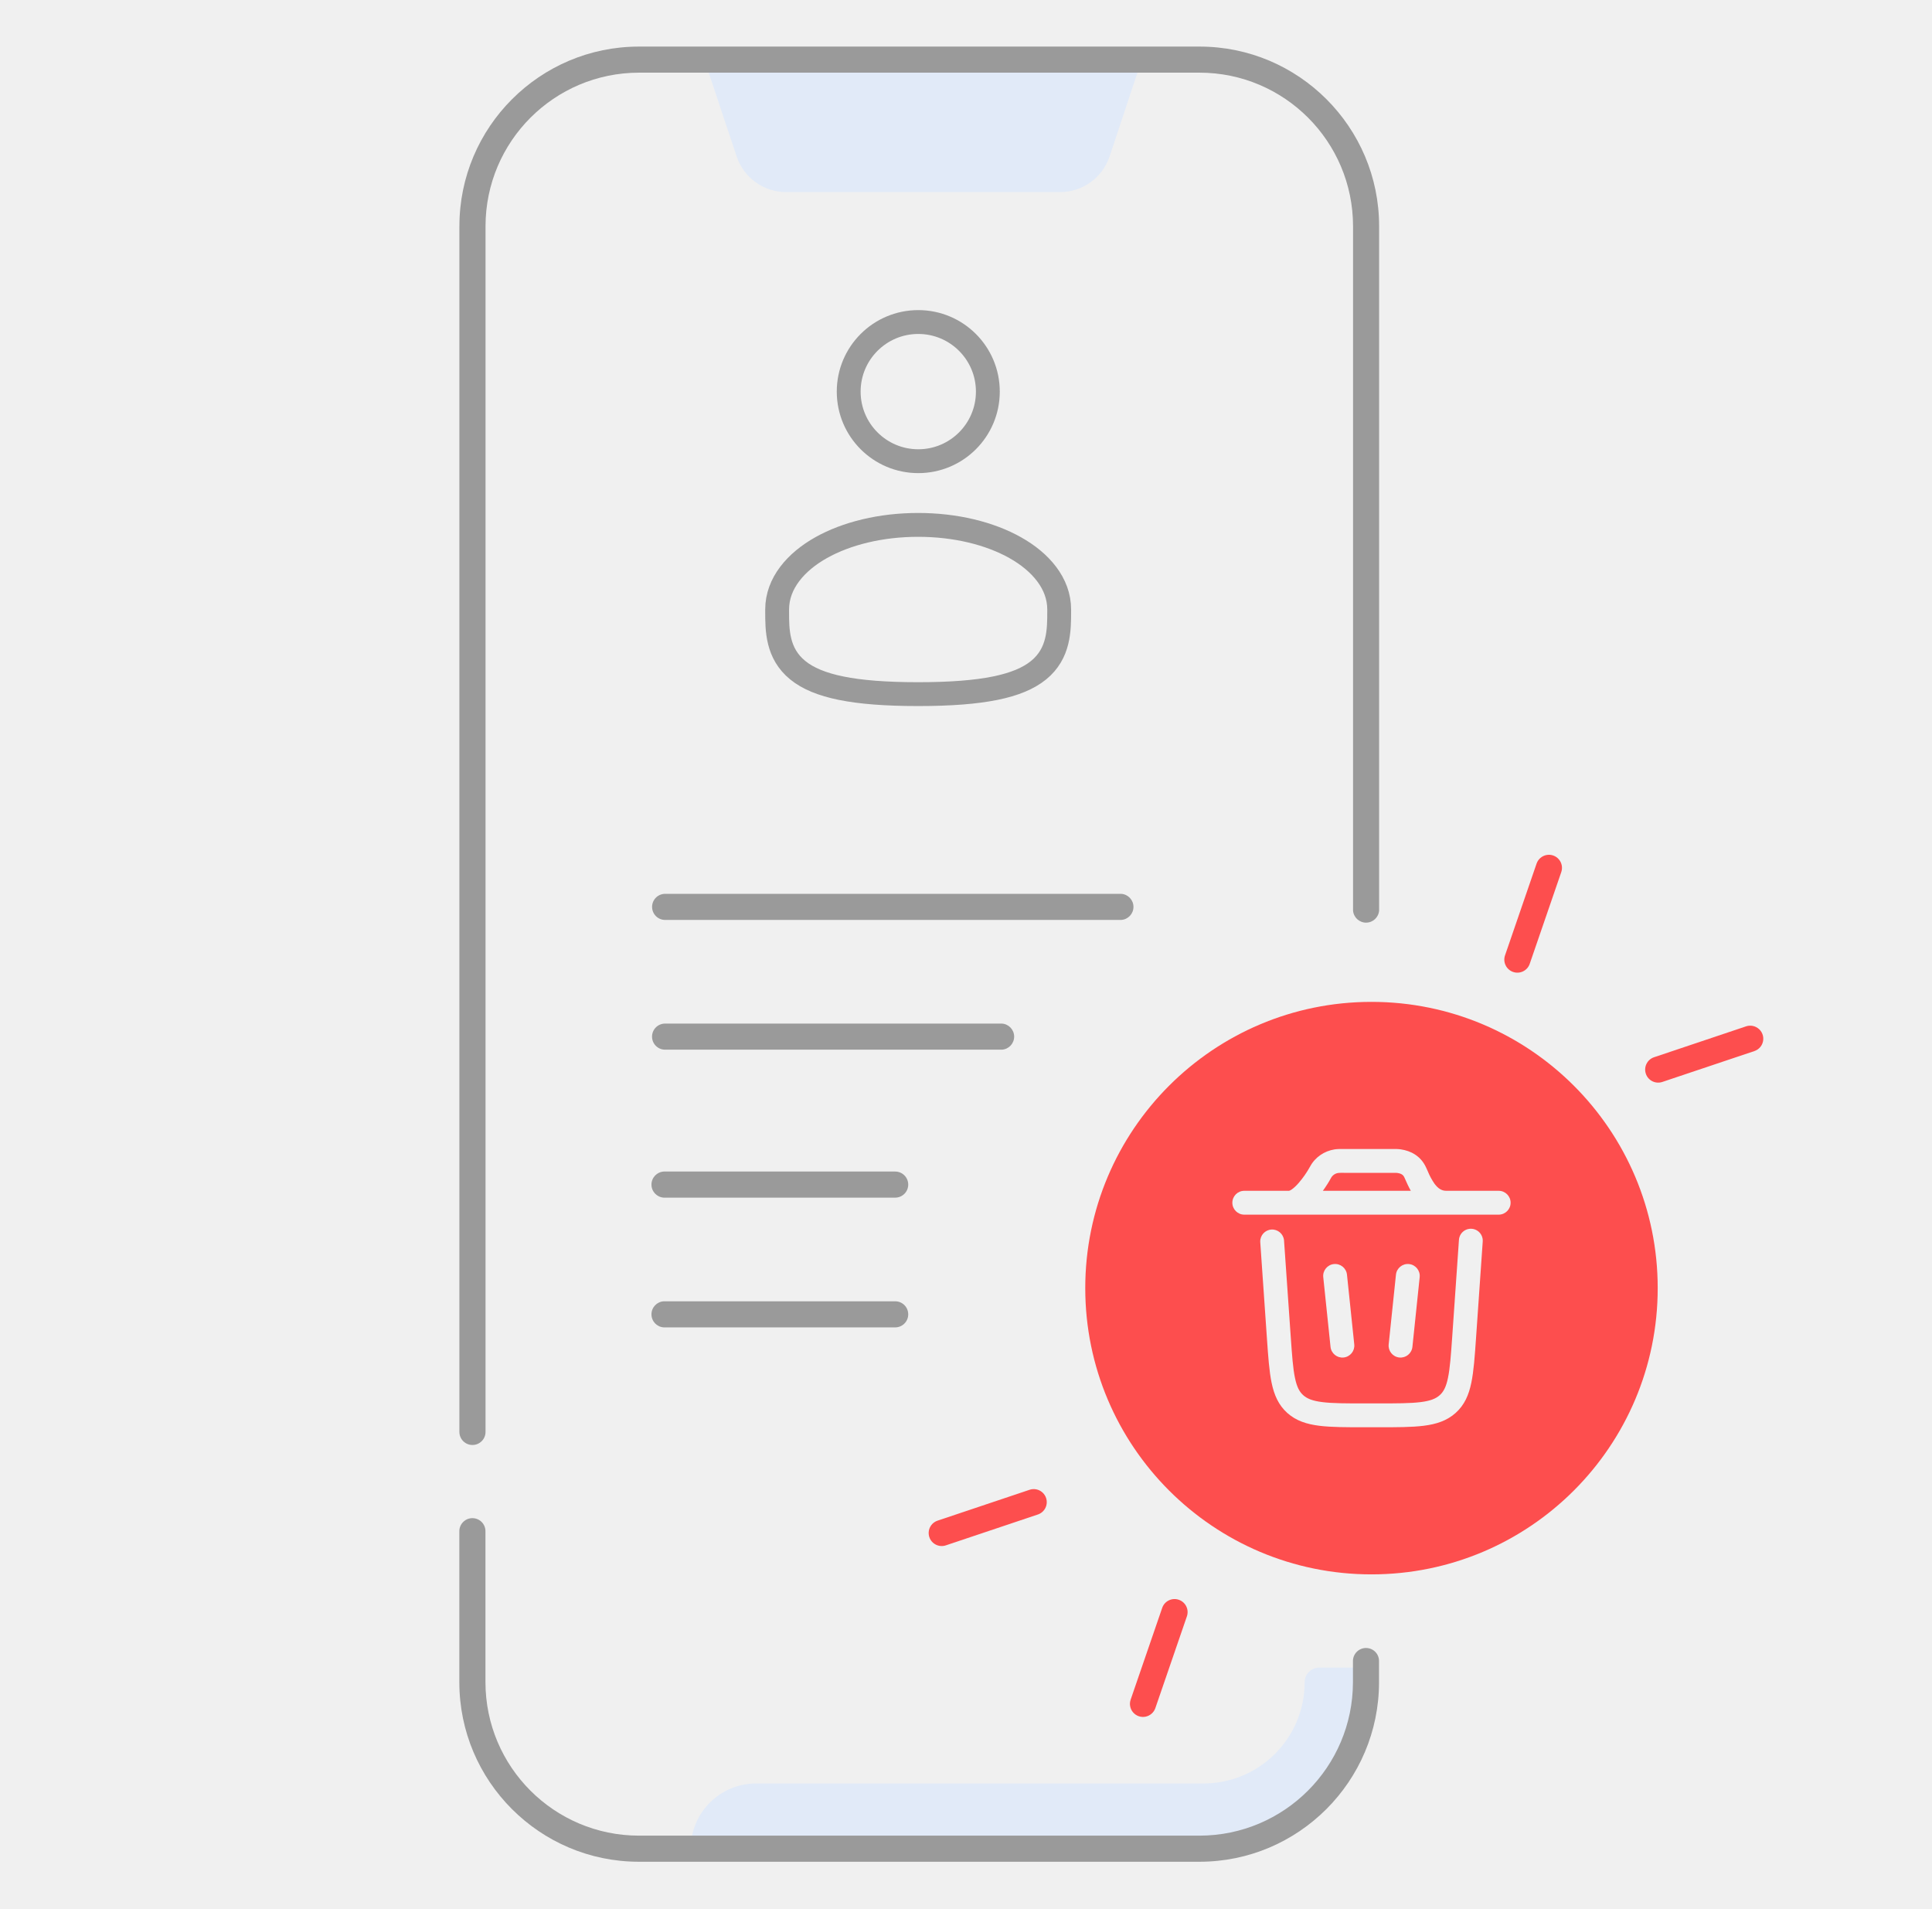
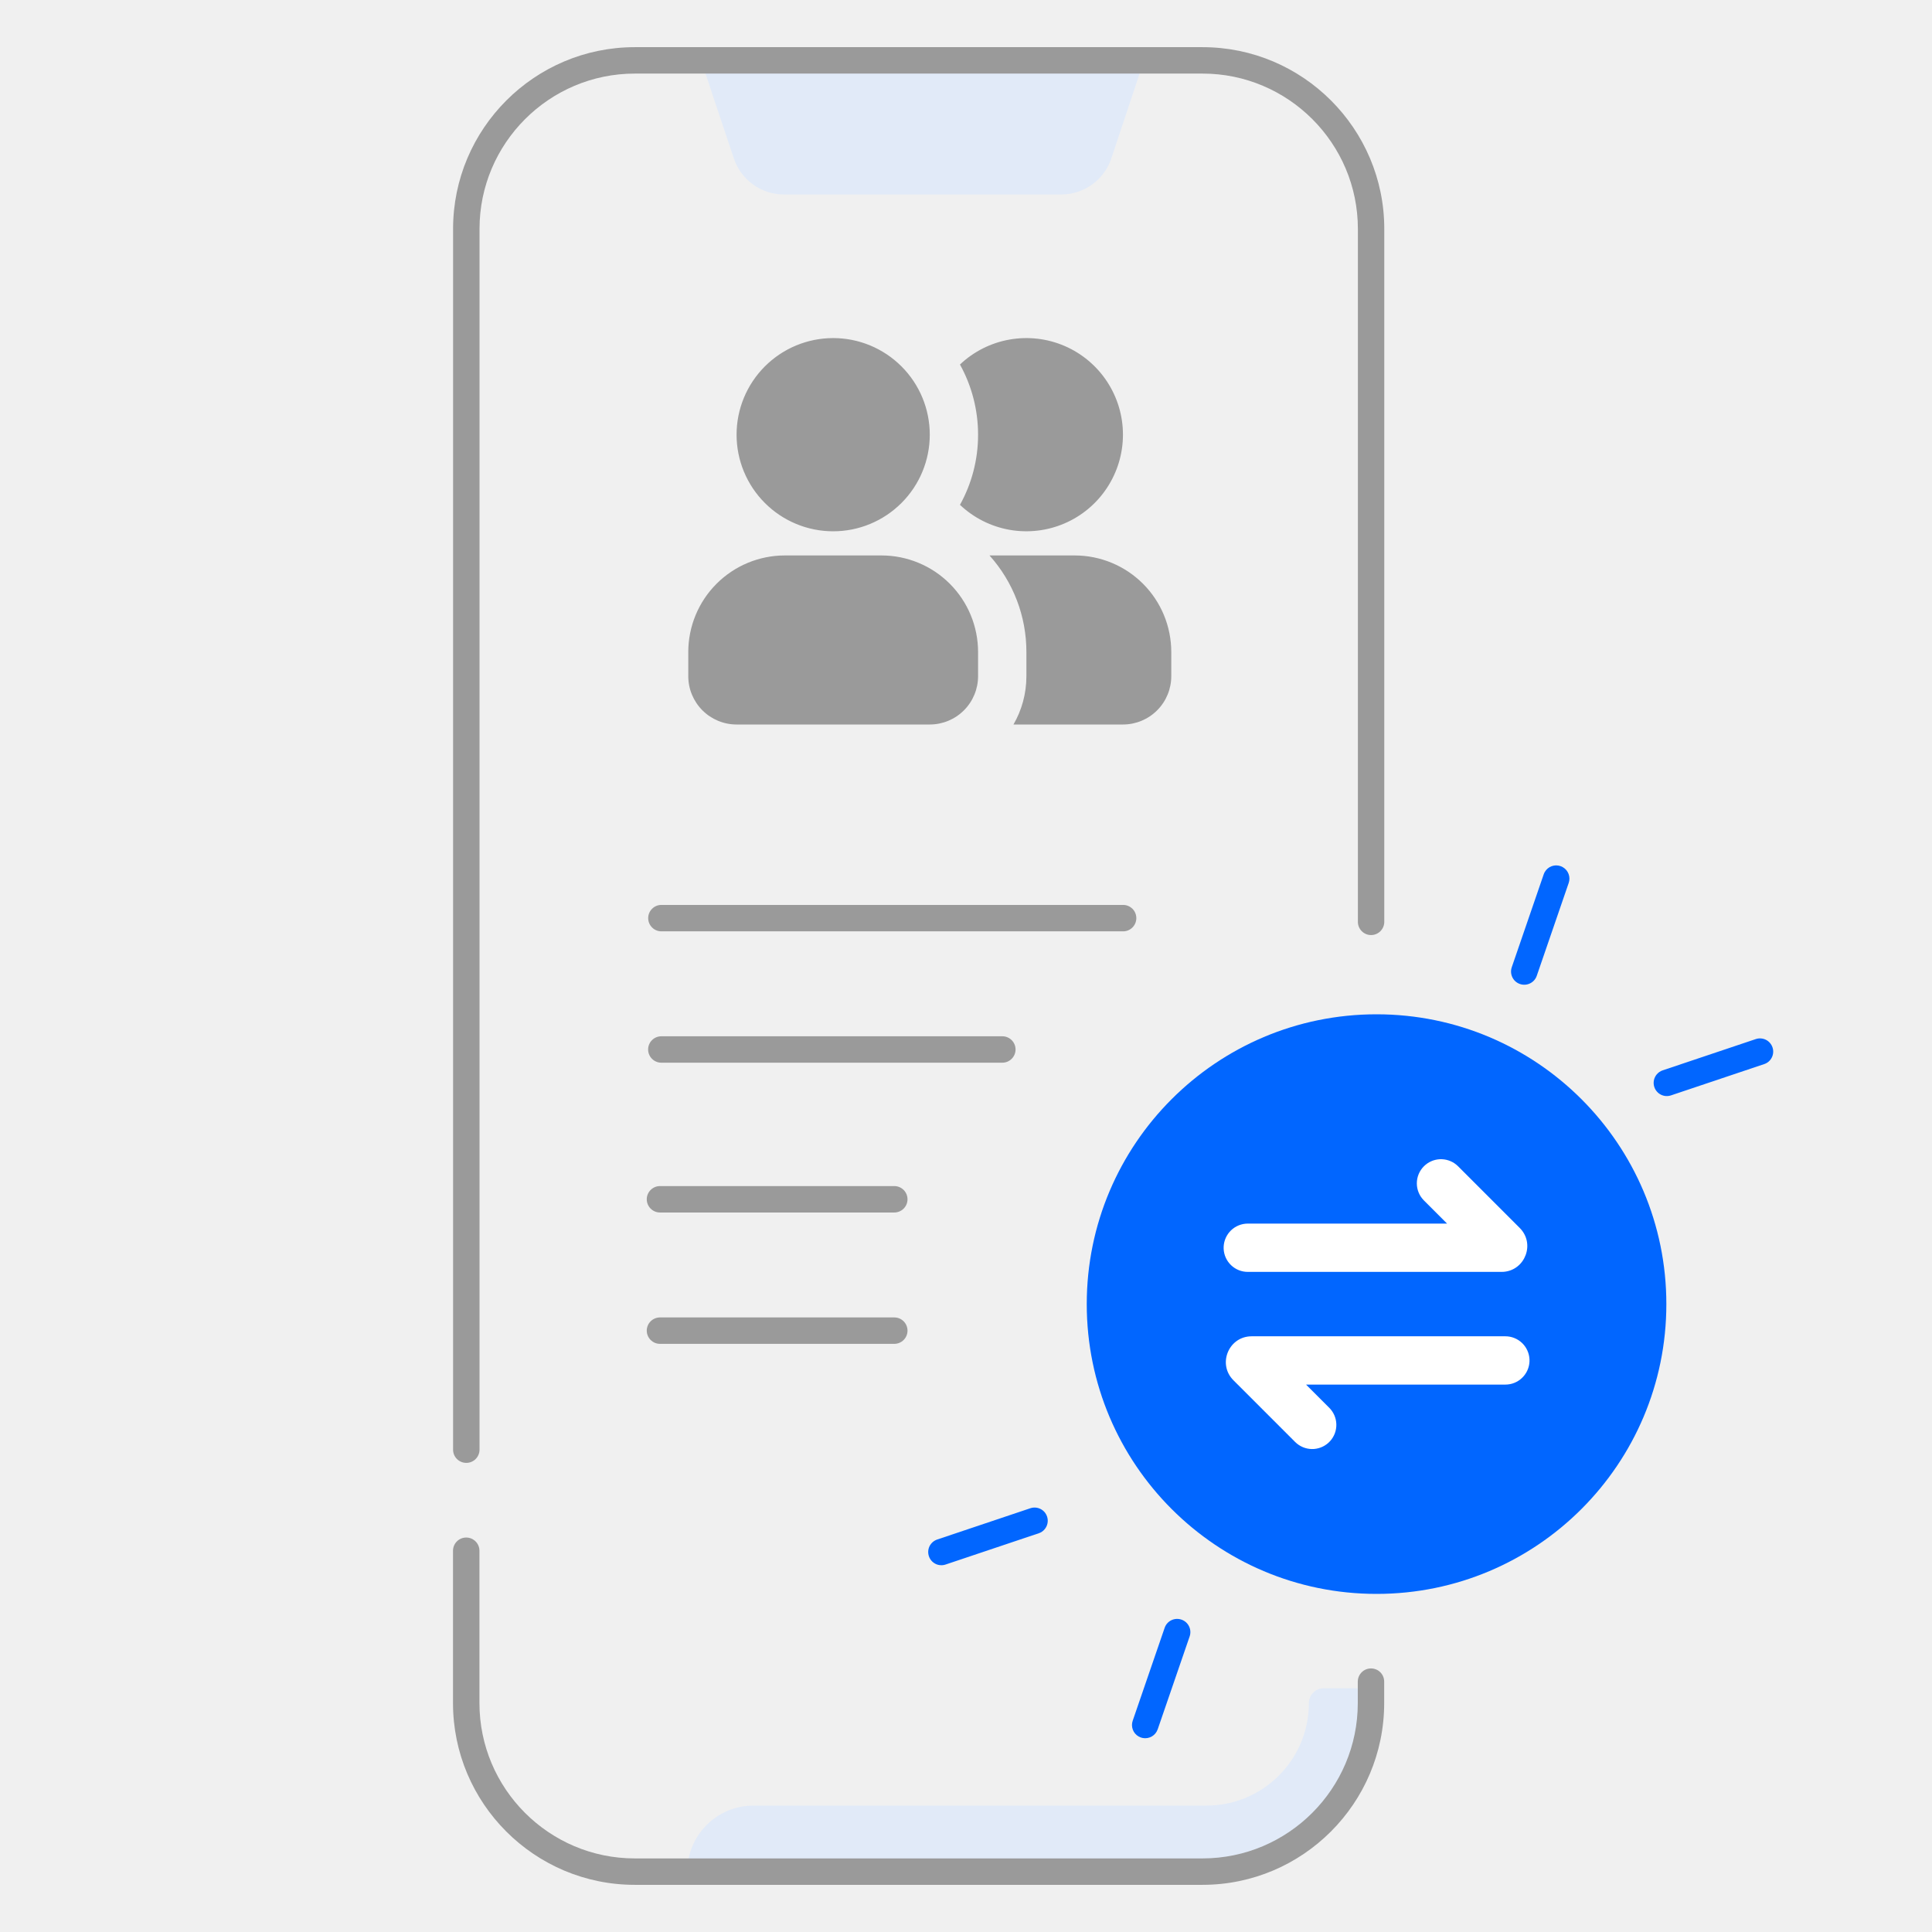
- <svg xmlns="http://www.w3.org/2000/svg" width="81" height="80" fill="none">
-   <path fill="#E1EAF8" d="M55.313 69.908a.614.614 0 0 0-.615.614c0 2.344-1.9 4.244-4.243 4.244h-18.76a2.735 2.735 0 0 0-2.734 2.734h21.494a6.98 6.98 0 0 0 6.978-6.978v-.614zM44.444 8.053H32.96c-.94 0-1.777-.601-2.075-1.495L29.53 2.5h18.34L46.52 6.558a2.19 2.19 0 0 1-2.075 1.495" />
-   <path fill="#FD4E4E" d="M43.513 63.49a.546.546 0 1 0-.347-1.036l-3.858 1.294a.545.545 0 1 0 .347 1.036zM48.015 71.968a.55.55 0 0 0 .423-.36l1.323-3.848a.547.547 0 1 0-1.035-.356l-1.323 3.848a.547.547 0 0 0 .612.716M69.347 44.321a.545.545 0 1 0 .347 1.036l3.857-1.294a.545.545 0 0 0 .07-1.008.55.55 0 0 0-.417-.029zM64.845 35.842a.55.55 0 0 0-.423.361l-1.323 3.848a.547.547 0 1 0 1.035.355l1.323-3.847a.547.547 0 0 0-.612-.717" />
-   <path fill="#9A9A9A" d="M56.723 69.633c0-.302.246-.547.547-.547.303 0 .547.244.546.547v.889c0 4.148-3.375 7.525-7.525 7.525H26.783c-4.149 0-7.525-3.375-7.525-7.525v-6.308a.548.548 0 1 1 1.095 0v6.308a6.44 6.44 0 0 0 6.431 6.431h23.508a6.44 6.44 0 0 0 6.431-6.431zM27.886 38.565h19.12a.548.548 0 0 0 0-1.094h-19.12a.547.547 0 0 0 0 1.094M27.884 44.004h14.12a.548.548 0 0 0 0-1.094h-14.12a.547.547 0 0 0 0 1.094m9.647 5.109h-9.703a.548.548 0 0 0 0 1.094h9.703a.547.547 0 0 0 0-1.094m0 5.439h-9.703a.548.548 0 0 0 0 1.094h9.703a.547.547 0 0 0 0-1.094" />
-   <path fill="#9A9A9A" d="M19.26 9.478v50.55a.548.548 0 1 0 1.096 0V9.477a6.44 6.44 0 0 1 6.432-6.431h23.507a6.44 6.44 0 0 1 6.432 6.431v28.694a.548.548 0 0 0 1.093 0V9.478c0-4.148-3.375-7.525-7.525-7.525h-23.51c-4.148 0-7.524 3.375-7.524 7.525" />
-   <path stroke="#9A9A9A" d="M34.424 22.96c1.067-.6 2.507-.956 4.07-.956s3.004.355 4.071.956c1.052.591 1.842 1.488 1.842 2.592v.069c0 .785.001 1.77-.863 2.474-.425.346-1.02.593-1.824.756-.806.163-1.857.248-3.226.248s-2.42-.085-3.225-.248c-.804-.163-1.4-.41-1.824-.756-.865-.704-.864-1.69-.863-2.474v-.07c0-1.103.79-2 1.842-2.591Z" />
-   <path stroke="#9A9A9A" d="M35.582 16.417a2.917 2.917 0 1 1 5.834 0 2.917 2.917 0 0 1-5.834 0Z" clip-rule="evenodd" />
-   <path fill="#FD4E4E" d="M59.148 49.92h-3.686c.147-.203.267-.4.344-.543a.41.41 0 0 1 .304-.205 2 2 0 0 1 .235-.005h2.005c.177 0 .21.001.236.005.172.026.245.086.29.18q.018.036.043.095c.05.115.127.29.23.473" />
-   <path fill="#FD4E4E" fill-rule="evenodd" d="M57.5 66c6.627 0 12-5.373 12-12s-5.373-12-12-12-12 5.373-12 12 5.373 12 12 12m-1.184-17.833c-.13 0-.247 0-.358.016-.434.067-.82.328-1.03.717a4 4 0 0 1-.482.693q-.156.177-.284.267a.4.4 0 0 1-.115.06h-1.88a.5.5 0 1 0 0 1h10.666a.5.5 0 1 0 0-1h-2.199c-.194 0-.345-.097-.495-.301a2.7 2.7 0 0 1-.28-.522l-.079-.173c-.226-.477-.644-.68-1.043-.74-.11-.017-.227-.017-.358-.017zm-2.483 3.825a.5.5 0 0 0-.997.07l.282 4.068c.052.746.095 1.356.194 1.836.105.505.285.932.658 1.267.37.331.819.472 1.341.537.503.063 1.137.063 1.92.063h.538c.782 0 1.416 0 1.919-.063.522-.065.971-.206 1.341-.538.373-.334.553-.761.657-1.266.1-.48.143-1.09.195-1.836l.282-4.068a.5.5 0 1 0-.997-.07l-.28 4.033c-.056.79-.094 1.332-.179 1.738-.08.39-.191.587-.346.725-.157.141-.377.237-.798.29-.433.054-1.004.055-1.828.055h-.471c-.824 0-1.395 0-1.828-.055-.421-.053-.641-.149-.798-.29-.155-.139-.265-.335-.346-.725-.085-.406-.123-.948-.178-1.738zm2.64 1.445a.5.5 0 1 0-.995.103l.305 2.923a.5.5 0 1 0 .995-.104zm3.048.103a.5.5 0 1 0-.995-.103l-.305 2.922a.5.5 0 1 0 .995.104z" clip-rule="evenodd" />
+ <svg xmlns="http://www.w3.org/2000/svg" width="80" height="80" viewBox="0 0 80 80" fill="none">
+   <path d="M54.812 69.908C54.473 69.908 54.198 70.183 54.198 70.522C54.198 72.866 52.298 74.766 49.955 74.766H31.195C29.686 74.766 28.461 75.991 28.461 77.5H49.955C53.809 77.5 56.933 74.375 56.933 70.522V69.908H54.812Z" fill="#E1EAF8" />
+   <path d="M43.944 8.053H32.461C31.52 8.053 30.684 7.452 30.386 6.558L29.031 2.5H47.372L46.019 6.558C45.873 6.993 45.595 7.372 45.222 7.64C44.85 7.908 44.403 8.053 43.944 8.053Z" fill="#E1EAF8" />
+   <path d="M43.013 63.489C43.11 63.457 43.192 63.4 43.254 63.326C43.316 63.254 43.357 63.168 43.375 63.075C43.393 62.983 43.387 62.887 43.357 62.798C43.334 62.73 43.298 62.667 43.252 62.612C43.204 62.558 43.147 62.514 43.083 62.482C43.019 62.45 42.949 62.431 42.877 62.426C42.805 62.421 42.733 62.43 42.665 62.453L38.808 63.748C38.74 63.771 38.677 63.807 38.623 63.854C38.569 63.901 38.524 63.958 38.492 64.022C38.46 64.087 38.441 64.156 38.436 64.228C38.431 64.3 38.441 64.372 38.464 64.44C38.486 64.508 38.522 64.571 38.569 64.625C38.616 64.679 38.674 64.724 38.738 64.756C38.802 64.788 38.872 64.807 38.944 64.811C39.015 64.816 39.087 64.807 39.155 64.784L43.013 63.489Z" fill="#0166FF" />
+   <path d="M47.515 71.968C47.64 71.946 47.754 71.881 47.837 71.784C47.879 71.734 47.914 71.674 47.938 71.607L49.261 67.76C49.359 67.474 49.207 67.162 48.921 67.065C48.635 66.967 48.324 67.118 48.226 67.404L46.903 71.252C46.861 71.372 46.863 71.504 46.908 71.623C46.953 71.742 47.038 71.842 47.149 71.905C47.26 71.968 47.389 71.99 47.515 71.968Z" fill="#0166FF" />
+   <path d="M68.847 44.321C68.75 44.353 68.668 44.411 68.605 44.485C68.544 44.556 68.502 44.643 68.484 44.735C68.466 44.828 68.472 44.923 68.502 45.013C68.525 45.081 68.561 45.144 68.608 45.198C68.655 45.252 68.712 45.297 68.777 45.329C68.841 45.361 68.911 45.38 68.982 45.385C69.054 45.389 69.126 45.38 69.194 45.357L73.051 44.062C73.119 44.04 73.182 44.004 73.237 43.957C73.291 43.91 73.335 43.852 73.367 43.788C73.399 43.724 73.418 43.654 73.423 43.582C73.428 43.511 73.419 43.439 73.396 43.371C73.373 43.303 73.337 43.24 73.29 43.186C73.243 43.131 73.186 43.087 73.121 43.055C73.057 43.023 72.987 43.004 72.916 42.999C72.844 42.994 72.772 43.003 72.704 43.026L68.847 44.321Z" fill="#0166FF" />
+   <path d="M64.345 35.842C64.219 35.864 64.105 35.929 64.023 36.026C63.98 36.077 63.945 36.137 63.922 36.203L62.599 40.051C62.501 40.337 62.652 40.648 62.938 40.746C63.224 40.844 63.536 40.692 63.634 40.406L64.957 36.559C64.998 36.438 64.996 36.307 64.951 36.188C64.906 36.069 64.821 35.969 64.71 35.906C64.6 35.843 64.47 35.82 64.345 35.842Z" fill="#0166FF" />
+   <path d="M56.223 69.633C56.223 69.331 56.469 69.086 56.77 69.086C57.073 69.086 57.317 69.33 57.316 69.633V70.522C57.316 74.67 53.941 78.047 49.791 78.047H26.283C22.134 78.047 18.758 74.672 18.758 70.522L18.758 67.999L18.758 64.214C18.758 63.911 19.003 63.666 19.305 63.666C19.608 63.666 19.853 63.911 19.853 64.214V70.522C19.853 74.067 22.738 76.953 26.284 76.953H49.792C53.337 76.953 56.223 74.069 56.223 70.522V69.633Z" fill="#9A9A9A" />
+   <path d="M27.386 38.565H46.507C46.808 38.565 47.053 38.319 47.053 38.018C47.053 37.716 46.808 37.471 46.507 37.471H27.386C27.085 37.471 26.84 37.716 26.84 38.018C26.84 38.319 27.085 38.565 27.386 38.565Z" fill="#9A9A9A" />
+   <path d="M27.384 44.004H41.505C41.806 44.004 42.052 43.758 42.052 43.457C42.052 43.155 41.806 42.91 41.505 42.91H27.384C27.083 42.91 26.837 43.155 26.837 43.457C26.837 43.758 27.083 44.004 27.384 44.004ZM37.031 49.113H27.328C27.027 49.113 26.781 49.358 26.781 49.66C26.781 49.961 27.027 50.207 27.328 50.207H37.031C37.333 50.207 37.578 49.961 37.578 49.66C37.578 49.358 37.333 49.113 37.031 49.113ZM37.031 54.552H27.328C27.027 54.552 26.781 54.797 26.781 55.099C26.781 55.4 27.027 55.646 27.328 55.646H37.031C37.333 55.646 37.578 55.4 37.578 55.099C37.578 54.797 37.333 54.552 37.031 54.552Z" fill="#9A9A9A" />
+   <path d="M18.761 9.478V60.027C18.761 60.33 19.006 60.575 19.309 60.575C19.611 60.575 19.856 60.33 19.856 60.027V9.478C19.856 5.933 22.741 3.047 26.288 3.047H49.795C53.341 3.047 56.227 5.931 56.227 9.478V38.172C56.227 38.473 56.472 38.719 56.773 38.719C57.075 38.719 57.32 38.473 57.32 38.172V9.478C57.32 5.33 53.945 1.953 49.795 1.953H26.286C22.137 1.953 18.761 5.328 18.761 9.478Z" fill="#9A9A9A" />
+   <path fill-rule="evenodd" clip-rule="evenodd" d="M34.5 13.999C33.439 13.999 32.422 14.421 31.672 15.171C30.921 15.921 30.5 16.939 30.5 18C30.5 19.06 30.921 20.078 31.672 20.828C32.422 21.578 33.439 22 34.5 22C35.561 22 36.578 21.578 37.328 20.828C38.079 20.078 38.5 19.06 38.5 18C38.5 16.939 38.079 15.921 37.328 15.171C36.578 14.421 35.561 13.999 34.5 13.999ZM32.5 23C31.439 23 30.422 23.421 29.672 24.171C28.921 24.921 28.5 25.939 28.5 27V28C28.5 28.53 28.711 29.039 29.086 29.414C29.461 29.789 29.97 30 30.5 30H38.5C39.03 30 39.539 29.789 39.914 29.414C40.289 29.039 40.5 28.53 40.5 28V27C40.5 25.939 40.079 24.921 39.328 24.171C38.578 23.421 37.561 23 36.5 23H32.5ZM39.75 20.904C40.228 20.044 40.5 19.055 40.5 18C40.5 16.983 40.242 15.983 39.75 15.094C40.318 14.556 41.031 14.197 41.8 14.061C42.57 13.924 43.363 14.016 44.081 14.325C44.799 14.634 45.411 15.147 45.84 15.8C46.27 16.453 46.499 17.217 46.499 17.999C46.499 18.781 46.27 19.545 45.84 20.198C45.411 20.851 44.799 21.364 44.081 21.673C43.363 21.982 42.57 22.074 41.8 21.938C41.031 21.801 40.318 21.442 39.75 20.904ZM41.966 30C42.306 29.412 42.501 28.729 42.501 28V27C42.503 25.523 41.959 24.099 40.973 23H44.5C45.561 23 46.578 23.421 47.328 24.171C48.079 24.921 48.5 25.939 48.5 27V28C48.5 28.53 48.289 29.039 47.914 29.414C47.539 29.789 47.03 30 46.5 30H41.966Z" fill="#9A9A9A" />
+   <path fill-rule="evenodd" clip-rule="evenodd" d="M57 66C63.627 66 69 60.627 69 54C69 47.373 63.627 42 57 42C50.373 42 45 47.373 45 54C45 60.627 50.373 66 57 66Z" fill="#0166FF" />
+   <g clip-path="url(#clip0_71575_117442)">
+     <path d="M62.334 55.333C62.591 55.333 62.838 55.432 63.024 55.609C63.21 55.787 63.32 56.029 63.333 56.285C63.345 56.542 63.258 56.793 63.09 56.987C62.922 57.182 62.686 57.304 62.43 57.328L62.334 57.333H54.081L55.041 58.293C55.223 58.474 55.328 58.719 55.335 58.975C55.342 59.232 55.25 59.481 55.078 59.672C54.906 59.862 54.667 59.979 54.411 59.999C54.155 60.018 53.902 59.938 53.703 59.776L53.627 59.707L51.074 57.154C50.425 56.505 50.847 55.409 51.735 55.337L51.828 55.333H62.334ZM58.961 48.293C59.136 48.118 59.369 48.014 59.617 48.001C59.864 47.989 60.107 48.068 60.299 48.224L60.375 48.292L62.928 50.846C63.577 51.495 63.154 52.59 62.267 52.663L62.173 52.666H51.667C51.411 52.666 51.164 52.568 50.978 52.39C50.792 52.213 50.681 51.971 50.669 51.715C50.657 51.458 50.744 51.207 50.912 51.012C51.08 50.818 51.316 50.696 51.572 50.671L51.667 50.666H59.92L58.96 49.706C58.773 49.519 58.668 49.265 58.668 49C58.668 48.735 58.773 48.481 58.961 48.293Z" fill="white" />
+   </g>
+   <defs>
+     <clipPath id="clip0_71575_117442">
+       <rect width="16" height="16" fill="white" transform="translate(49 46)" />
+     </clipPath>
+   </defs>
</svg>
